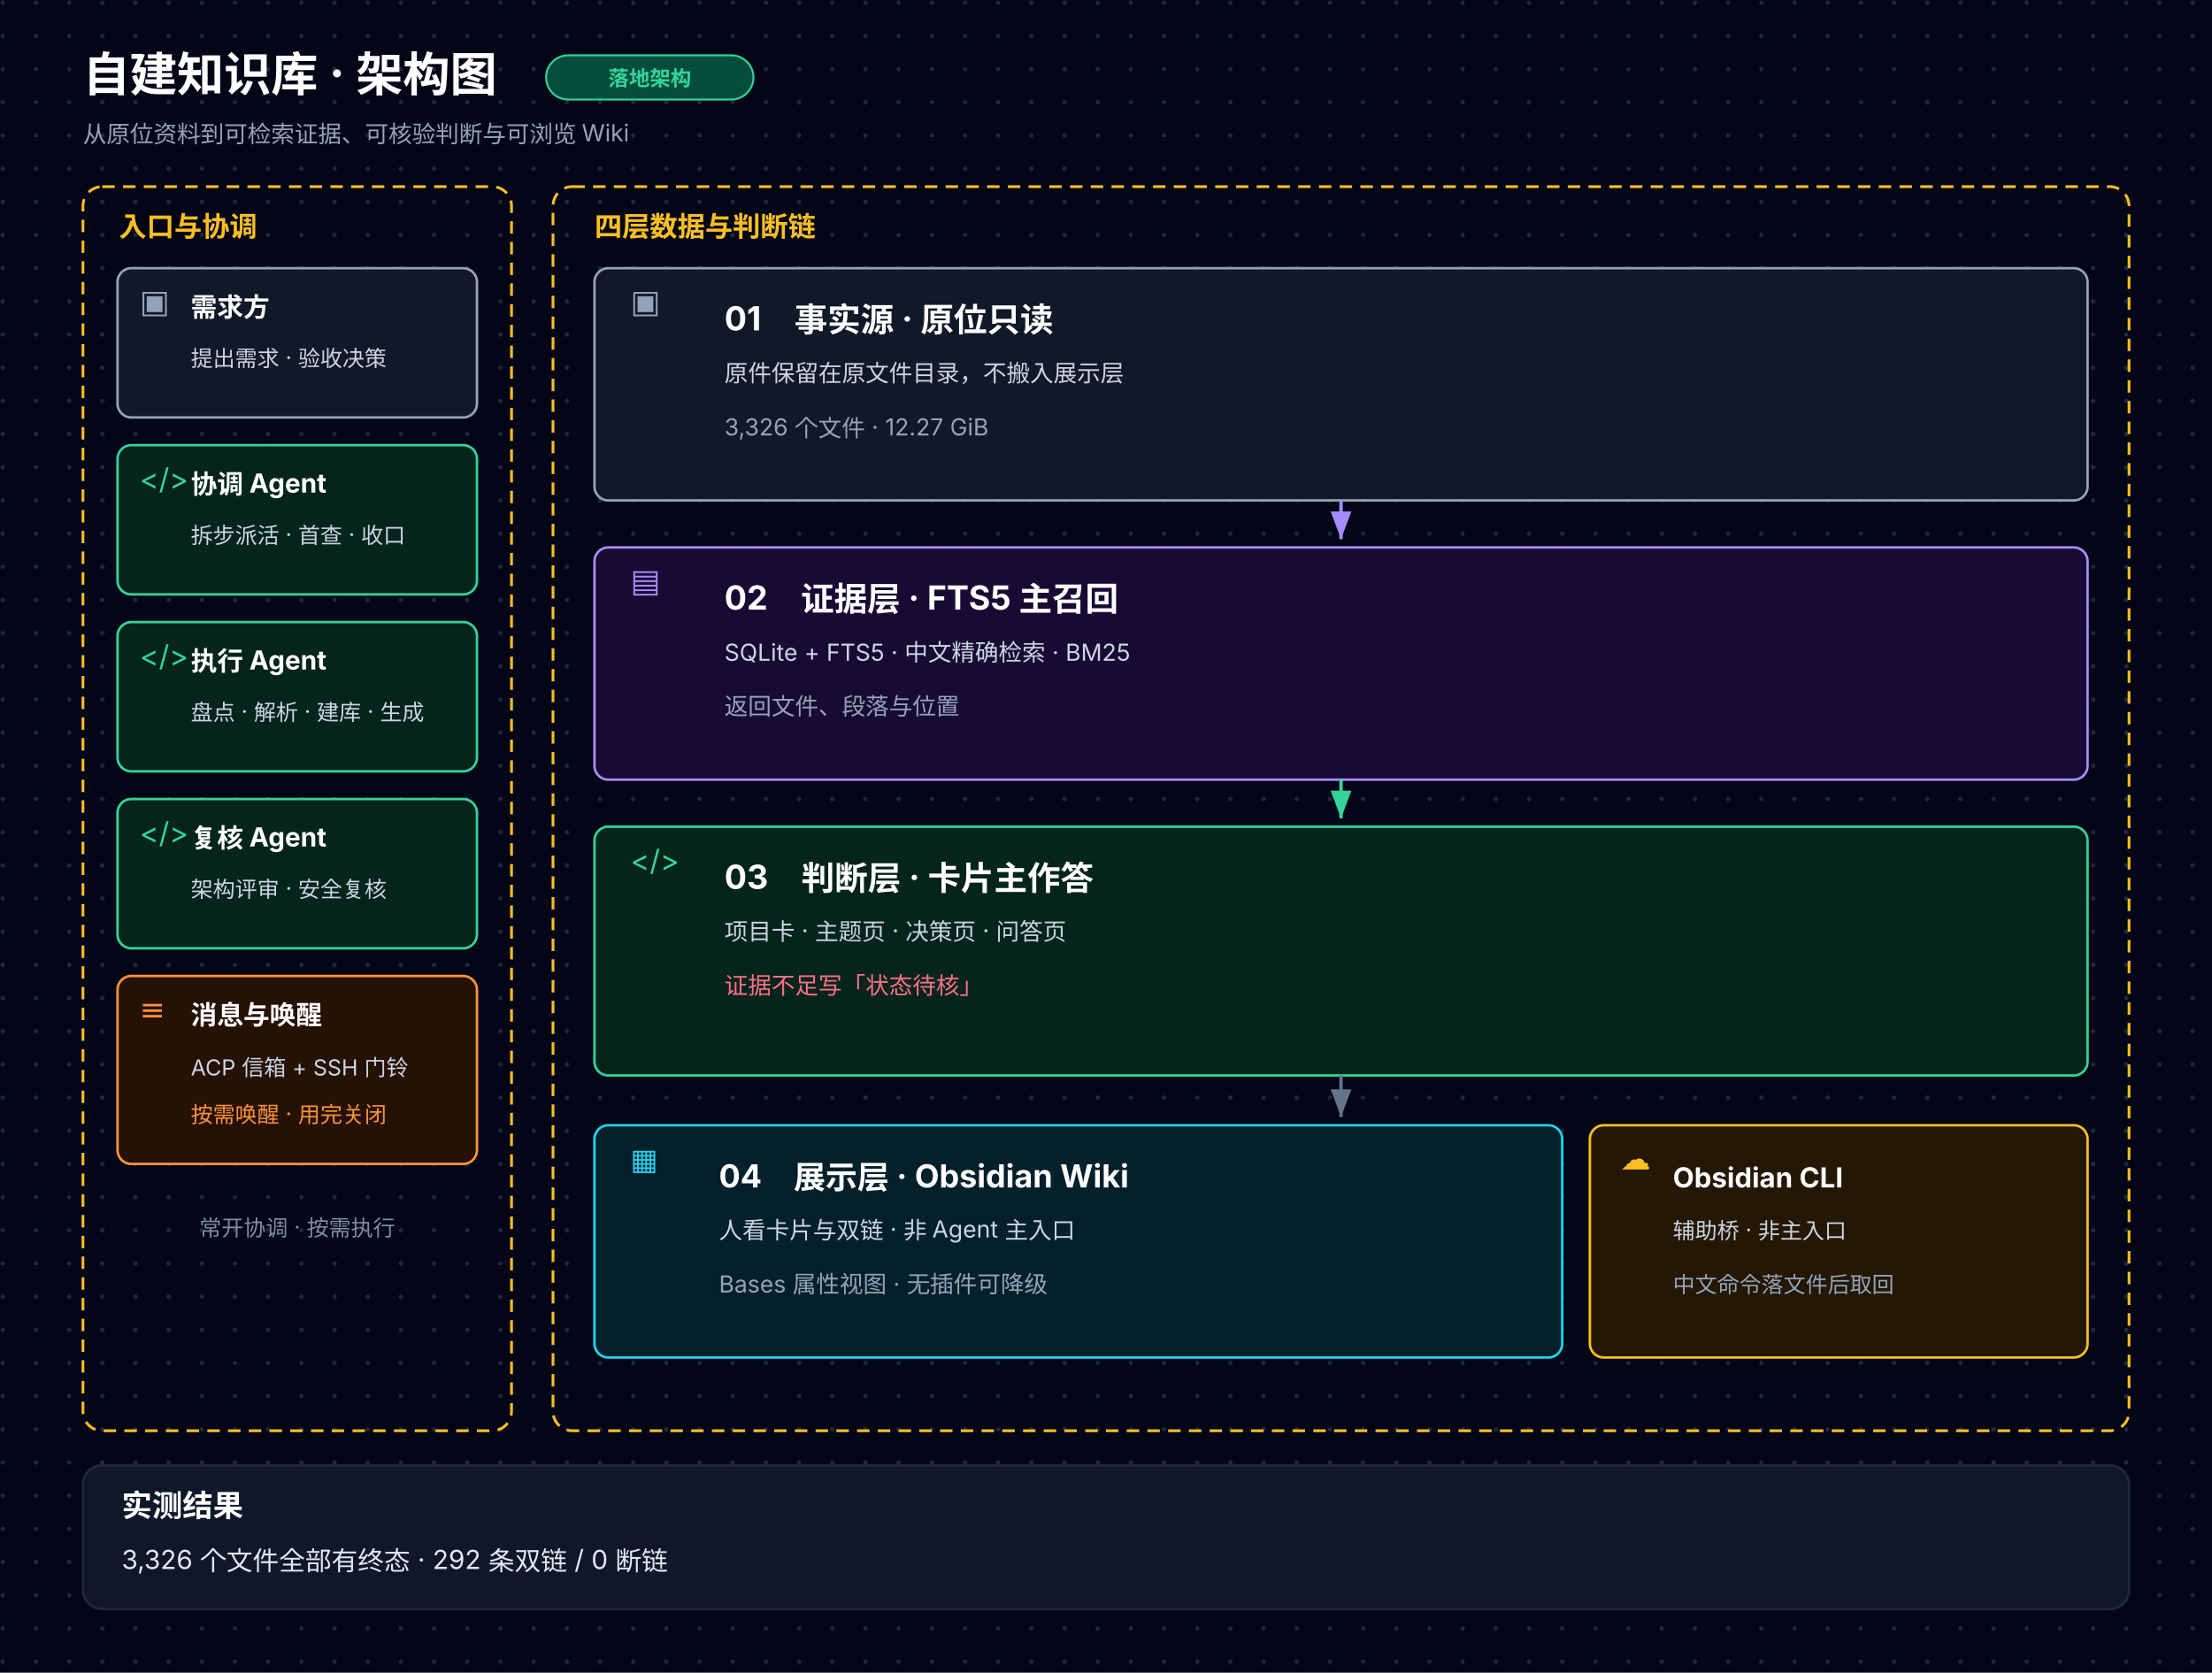
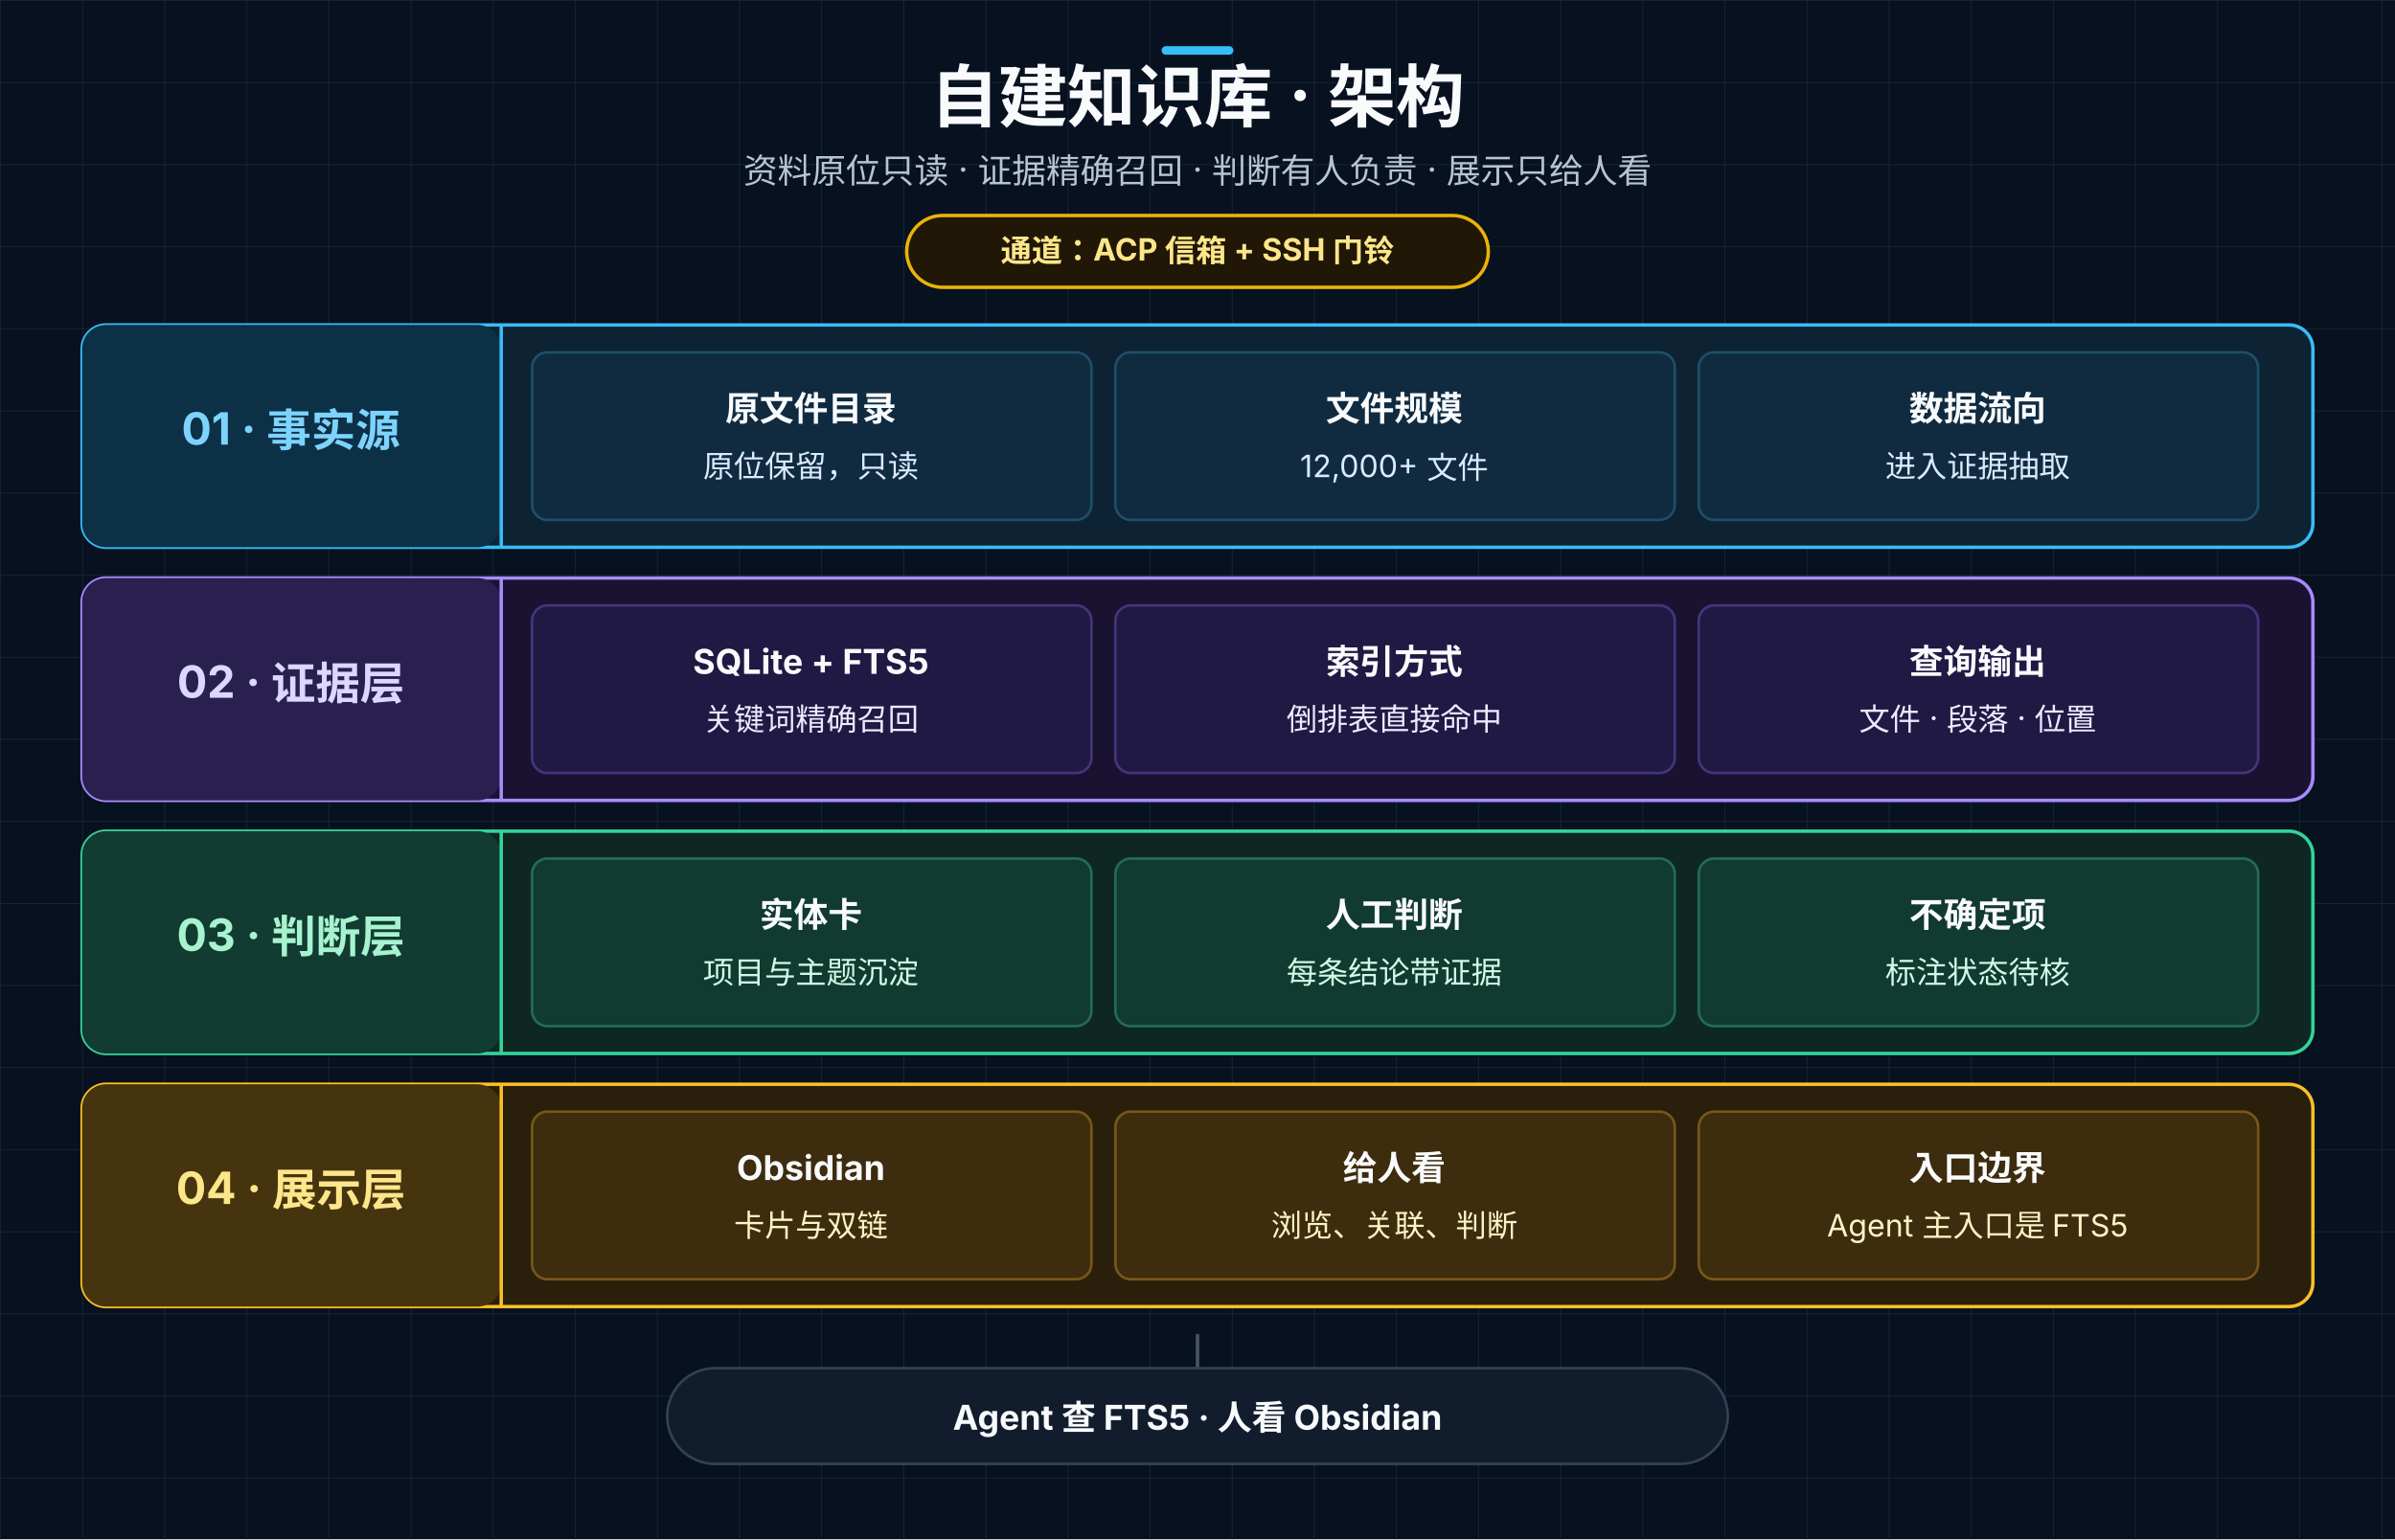
- <svg xmlns="http://www.w3.org/2000/svg" width="1600" height="1210" viewBox="0 0 1600 1210" role="img" aria-labelledby="kb-title kb-desc" font-family="system-ui, -apple-system, 'PingFang SC', 'Hiragino Sans GB', 'Microsoft YaHei', sans-serif">
+ <svg xmlns="http://www.w3.org/2000/svg" width="1400" height="900" viewBox="0 0 1400 900" role="img" aria-labelledby="kb-title kb-desc" font-family="system-ui, -apple-system, 'PingFang SC', 'Hiragino Sans GB', 'Microsoft YaHei', sans-serif">
  <defs>
-     <pattern id="dots" width="24" height="24" patternUnits="userSpaceOnUse">
-       <circle cx="2" cy="2" r="1.6" fill="#1e293b" />
+     <pattern id="grid" width="48" height="48" patternUnits="userSpaceOnUse">
+       <path d="M48 0H0V48" fill="none" stroke="#162538" stroke-width="1" />
    </pattern>
-     <marker id="arrow" markerWidth="10" markerHeight="10" refX="8" refY="3" orient="auto" markerUnits="strokeWidth">
-       <path d="M0,0 L8,3 L0,6 Z" fill="#64748b" />
-     </marker>
-     <marker id="arrowG" markerWidth="10" markerHeight="10" refX="8" refY="3" orient="auto" markerUnits="strokeWidth">
-       <path d="M0,0 L8,3 L0,6 Z" fill="#34d399" />
-     </marker>
-     <marker id="arrowP" markerWidth="10" markerHeight="10" refX="8" refY="3" orient="auto" markerUnits="strokeWidth">
-       <path d="M0,0 L8,3 L0,6 Z" fill="#a78bfa" />
-     </marker>
  </defs>
-   <rect width="1600" height="1210" fill="#020617" />
-   <rect width="1600" height="1210" fill="url(#dots)" />
-   <text x="60" y="66" font-size="34" font-weight="700" fill="#ffffff">自建知识库 · 架构图</text>
-   <rect x="395" y="40" width="150" height="32" rx="16" fill="#064e3b" stroke="#34d399" stroke-width="1.4" />
-   <text x="470" y="62" text-anchor="middle" font-size="15" font-weight="700" fill="#34d399">落地架构</text>
-   <text x="60" y="103" font-size="17" fill="#94a3b8">从原位资料到可检索证据、可核验判断与可浏览 Wiki</text>
-   <rect x="60" y="135" width="310" height="900" rx="14" fill="none" stroke="#fbbf24" stroke-width="2" stroke-dasharray="9 6" />
-   <text x="86" y="171" font-size="20" font-weight="700" fill="#fbbf24">入口与协调</text>
-   <rect x="85" y="194" width="260" height="108" rx="10" fill="#111827" stroke="#94a3b8" stroke-width="1.8" />
-   <text x="101" y="226" font-size="23" fill="#94a3b8">▣</text>
-   <text x="138" y="229" font-size="19" font-weight="700" fill="#ffffff">需求方</text>
-   <text x="138" y="265" font-size="16" fill="#cbd5e1">提出需求 · 验收决策</text>
-   <rect x="85" y="322" width="260" height="108" rx="10" fill="#04241c" stroke="#34d399" stroke-width="1.8" />
-   <text x="101" y="354" font-size="21" fill="#34d399">&lt;/&gt;</text>
-   <text x="138" y="357" font-size="19" font-weight="700" fill="#ffffff">协调 Agent</text>
-   <text x="138" y="393" font-size="16" fill="#cbd5e1">拆步派活 · 首查 · 收口</text>
-   <rect x="85" y="450" width="260" height="108" rx="10" fill="#04241c" stroke="#34d399" stroke-width="1.8" />
-   <text x="101" y="482" font-size="21" fill="#34d399">&lt;/&gt;</text>
-   <text x="138" y="485" font-size="19" font-weight="700" fill="#ffffff">执行 Agent</text>
-   <text x="138" y="521" font-size="16" fill="#cbd5e1">盘点 · 解析 · 建库 · 生成</text>
-   <rect x="85" y="578" width="260" height="108" rx="10" fill="#04241c" stroke="#34d399" stroke-width="1.8" />
-   <text x="101" y="610" font-size="21" fill="#34d399">&lt;/&gt;</text>
-   <text x="138" y="613" font-size="19" font-weight="700" fill="#ffffff">复核 Agent</text>
-   <text x="138" y="649" font-size="16" fill="#cbd5e1">架构评审 · 安全复核</text>
-   <rect x="85" y="706" width="260" height="136" rx="10" fill="#261105" stroke="#fb923c" stroke-width="1.8" />
-   <text x="101" y="738" font-size="22" fill="#fb923c">≡</text>
-   <text x="138" y="741" font-size="19" font-weight="700" fill="#ffffff">消息与唤醒</text>
-   <text x="138" y="778" font-size="16" fill="#cbd5e1">ACP 信箱 + SSH 门铃</text>
-   <text x="138" y="812" font-size="16" fill="#fb923c">按需唤醒 · 用完关闭</text>
-   <text x="215" y="894" text-anchor="middle" font-size="16" fill="#7d8da1">常开协调 · 按需执行</text>
-   <rect x="400" y="135" width="1140" height="900" rx="14" fill="none" stroke="#fbbf24" stroke-width="2" stroke-dasharray="9 6" />
-   <text x="430" y="171" font-size="20" font-weight="700" fill="#fbbf24">四层数据与判断链</text>
-   <rect x="430" y="194" width="1080" height="168" rx="10" fill="#111827" stroke="#94a3b8" stroke-width="1.8" />
-   <text x="456" y="226" font-size="23" fill="#94a3b8">▣</text>
-   <text x="524" y="239" font-size="24" font-weight="700" fill="#ffffff">01　事实源 · 原位只读</text>
-   <text x="524" y="276" font-size="17" fill="#cbd5e1">原件保留在原文件目录，不搬入展示层</text>
-   <text x="524" y="315" font-size="17" fill="#94a3b8">3,326 个文件 · 12.27 GiB</text>
-   <line x1="970" y1="362" x2="970" y2="390" stroke="#a78bfa" stroke-width="2.5" marker-end="url(#arrowP)" />
-   <rect x="430" y="396" width="1080" height="168" rx="10" fill="#170b33" stroke="#a78bfa" stroke-width="1.8" />
-   <text x="456" y="428" font-size="23" fill="#a78bfa">▤</text>
-   <text x="524" y="441" font-size="24" font-weight="700" fill="#ffffff">02　证据层 · FTS5 主召回</text>
-   <text x="524" y="478" font-size="17" fill="#cbd5e1">SQLite + FTS5 · 中文精确检索 · BM25</text>
-   <text x="524" y="517" font-size="17" fill="#94a3b8">返回文件、段落与位置</text>
-   <line x1="970" y1="564" x2="970" y2="592" stroke="#34d399" stroke-width="2.5" marker-end="url(#arrowG)" />
-   <rect x="430" y="598" width="1080" height="180" rx="10" fill="#04241c" stroke="#34d399" stroke-width="1.8" />
-   <text x="456" y="630" font-size="21" fill="#34d399">&lt;/&gt;</text>
-   <text x="524" y="643" font-size="24" font-weight="700" fill="#ffffff">03　判断层 · 卡片主作答</text>
-   <text x="524" y="680" font-size="17" fill="#cbd5e1">项目卡 · 主题页 · 决策页 · 问答页</text>
-   <text x="524" y="719" font-size="17" fill="#fb7185">证据不足写「状态待核」</text>
-   <line x1="970" y1="778" x2="970" y2="808" stroke="#64748b" stroke-width="2.5" marker-end="url(#arrow)" />
-   <rect x="430" y="814" width="700" height="168" rx="10" fill="#03202b" stroke="#22d3ee" stroke-width="1.8" />
-   <text x="456" y="846" font-size="21" fill="#22d3ee">▦</text>
-   <text x="520" y="859" font-size="23" font-weight="700" fill="#ffffff">04　展示层 · Obsidian Wiki</text>
-   <text x="520" y="896" font-size="17" fill="#cbd5e1">人看卡片与双链 · 非 Agent 主入口</text>
-   <text x="520" y="935" font-size="17" fill="#94a3b8">Bases 属性视图 · 无插件可降级</text>
-   <rect x="1150" y="814" width="360" height="168" rx="10" fill="#241703" stroke="#fbbf24" stroke-width="1.8" />
-   <text x="1172" y="846" font-size="22" fill="#fbbf24">☁</text>
-   <text x="1210" y="859" font-size="20" font-weight="700" fill="#ffffff">Obsidian CLI</text>
-   <text x="1210" y="896" font-size="16" fill="#cbd5e1">辅助桥 · 非主入口</text>
-   <text x="1210" y="935" font-size="16" fill="#94a3b8">中文命令落文件后取回</text>
-   <rect x="60" y="1060" width="1480" height="104" rx="14" fill="#0f172a" stroke="#1e293b" stroke-width="1.8" />
-   <text x="88" y="1097" font-size="22" font-weight="700" fill="#ffffff">实测结果</text>
-   <text x="88" y="1135" font-size="19" fill="#e2e8f0">3,326 个文件全部有终态 · 292 条双链 / 0 断链</text>
+   <rect width="1400" height="900" fill="#07111f" />
+   <rect width="1400" height="900" fill="url(#grid)" />
+   <rect x="679" y="27" width="42" height="5" rx="2.5" fill="#38bdf8" />
+   <text x="700" y="71" text-anchor="middle" font-size="40" font-weight="700" fill="#f8fafc">自建知识库 · 架构</text>
+   <text x="700" y="107" text-anchor="middle" font-size="20" fill="#b6c4d3">资料原位只读 · 证据精确召回 · 判断有人负责 · 展示只给人看</text>
+   <rect x="530" y="126" width="340" height="42" rx="21" fill="#201707" stroke="#eab308" stroke-width="2" />
+   <text x="700" y="153" text-anchor="middle" font-size="18" font-weight="700" fill="#fde68a">通道：ACP 信箱 + SSH 门铃</text>
+   <g id="fact-source">
+     <rect x="48" y="190" width="1304" height="130" rx="14" fill="#0d2233" stroke="#38bdf8" stroke-width="2" />
+     <rect x="48" y="190" width="245" height="130" rx="14" fill="#0c3147" />
+     <path d="M293 190V320" stroke="#38bdf8" stroke-width="2" />
+     <text x="170" y="260" text-anchor="middle" font-size="26" font-weight="700" fill="#7dd3fc">01 · 事实源</text>
+     <rect x="311" y="206" width="327" height="98" rx="9" fill="#102b40" stroke="#1f4e69" stroke-width="1.5" />
+     <text x="474" y="246" text-anchor="middle" font-size="20" font-weight="700" fill="#f8fafc">原文件目录</text>
+     <text x="474" y="279" text-anchor="middle" font-size="18" fill="#dbeafe">原位保留，只读</text>
+     <rect x="652" y="206" width="327" height="98" rx="9" fill="#102b40" stroke="#1f4e69" stroke-width="1.5" />
+     <text x="815" y="246" text-anchor="middle" font-size="20" font-weight="700" fill="#f8fafc">文件规模</text>
+     <text x="815" y="279" text-anchor="middle" font-size="18" fill="#dbeafe">12,000+ 文件</text>
+     <rect x="993" y="206" width="327" height="98" rx="9" fill="#102b40" stroke="#1f4e69" stroke-width="1.5" />
+     <text x="1156" y="246" text-anchor="middle" font-size="20" font-weight="700" fill="#f8fafc">数据流向</text>
+     <text x="1156" y="279" text-anchor="middle" font-size="18" fill="#dbeafe">进入证据抽取</text>
+   </g>
+   <g id="evidence">
+     <rect x="48" y="338" width="1304" height="130" rx="14" fill="#191331" stroke="#a78bfa" stroke-width="2" />
+     <rect x="48" y="338" width="245" height="130" rx="14" fill="#2a2050" />
+     <path d="M293 338V468" stroke="#a78bfa" stroke-width="2" />
+     <text x="170" y="408" text-anchor="middle" font-size="26" font-weight="700" fill="#ddd6fe">02 · 证据层</text>
+     <rect x="311" y="354" width="327" height="98" rx="9" fill="#201944" stroke="#44357b" stroke-width="1.5" />
+     <text x="474" y="394" text-anchor="middle" font-size="20" font-weight="700" fill="#f8fafc">SQLite + FTS5</text>
+     <text x="474" y="427" text-anchor="middle" font-size="18" fill="#ede9fe">关键词精确召回</text>
+     <rect x="652" y="354" width="327" height="98" rx="9" fill="#201944" stroke="#44357b" stroke-width="1.5" />
+     <text x="815" y="394" text-anchor="middle" font-size="20" font-weight="700" fill="#f8fafc">索引方式</text>
+     <text x="815" y="427" text-anchor="middle" font-size="18" fill="#ede9fe">倒排表直接命中</text>
+     <rect x="993" y="354" width="327" height="98" rx="9" fill="#201944" stroke="#44357b" stroke-width="1.5" />
+     <text x="1156" y="394" text-anchor="middle" font-size="20" font-weight="700" fill="#f8fafc">查询输出</text>
+     <text x="1156" y="427" text-anchor="middle" font-size="18" fill="#ede9fe">文件 · 段落 · 位置</text>
+   </g>
+   <g id="judgment">
+     <rect x="48" y="486" width="1304" height="130" rx="14" fill="#0e2723" stroke="#34d399" stroke-width="2" />
+     <rect x="48" y="486" width="245" height="130" rx="14" fill="#123b31" />
+     <path d="M293 486V616" stroke="#34d399" stroke-width="2" />
+     <text x="170" y="556" text-anchor="middle" font-size="26" font-weight="700" fill="#a7f3d0">03 · 判断层</text>
+     <rect x="311" y="502" width="327" height="98" rx="9" fill="#113a31" stroke="#236b58" stroke-width="1.5" />
+     <text x="474" y="542" text-anchor="middle" font-size="20" font-weight="700" fill="#f8fafc">实体卡</text>
+     <text x="474" y="575" text-anchor="middle" font-size="18" fill="#d1fae5">项目与主题沉淀</text>
+     <rect x="652" y="502" width="327" height="98" rx="9" fill="#113a31" stroke="#236b58" stroke-width="1.5" />
+     <text x="815" y="542" text-anchor="middle" font-size="20" font-weight="700" fill="#f8fafc">人工判断</text>
+     <text x="815" y="575" text-anchor="middle" font-size="18" fill="#d1fae5">每条结论带证据</text>
+     <rect x="993" y="502" width="327" height="98" rx="9" fill="#113a31" stroke="#236b58" stroke-width="1.5" />
+     <text x="1156" y="542" text-anchor="middle" font-size="20" font-weight="700" fill="#f8fafc">不确定项</text>
+     <text x="1156" y="575" text-anchor="middle" font-size="18" fill="#d1fae5">标注状态待核</text>
+   </g>
+   <g id="display">
+     <rect x="48" y="634" width="1304" height="130" rx="14" fill="#291f0b" stroke="#fbbf24" stroke-width="2" />
+     <rect x="48" y="634" width="245" height="130" rx="14" fill="#46340e" />
+     <path d="M293 634V764" stroke="#fbbf24" stroke-width="2" />
+     <text x="170" y="704" text-anchor="middle" font-size="26" font-weight="700" fill="#fde68a">04 · 展示层</text>
+     <rect x="311" y="650" width="327" height="98" rx="9" fill="#3d2c0d" stroke="#76571a" stroke-width="1.5" />
+     <text x="474" y="690" text-anchor="middle" font-size="20" font-weight="700" fill="#f8fafc">Obsidian</text>
+     <text x="474" y="723" text-anchor="middle" font-size="18" fill="#fef3c7">卡片与双链</text>
+     <rect x="652" y="650" width="327" height="98" rx="9" fill="#3d2c0d" stroke="#76571a" stroke-width="1.5" />
+     <text x="815" y="690" text-anchor="middle" font-size="20" font-weight="700" fill="#f8fafc">给人看</text>
+     <text x="815" y="723" text-anchor="middle" font-size="18" fill="#fef3c7">浏览、关联、判断</text>
+     <rect x="993" y="650" width="327" height="98" rx="9" fill="#3d2c0d" stroke="#76571a" stroke-width="1.5" />
+     <text x="1156" y="690" text-anchor="middle" font-size="20" font-weight="700" fill="#f8fafc">入口边界</text>
+     <text x="1156" y="723" text-anchor="middle" font-size="18" fill="#fef3c7">Agent 主入口是 FTS5</text>
+   </g>
+   <line x1="700" y1="780" x2="700" y2="800" stroke="#475569" stroke-width="2" />
+   <rect x="390" y="800" width="620" height="56" rx="28" fill="#111c2d" stroke="#334155" stroke-width="1.5" />
+   <text x="700" y="836" text-anchor="middle" font-size="20" font-weight="700" fill="#f8fafc">Agent 查 FTS5 · 人看 Obsidian</text>
</svg>
